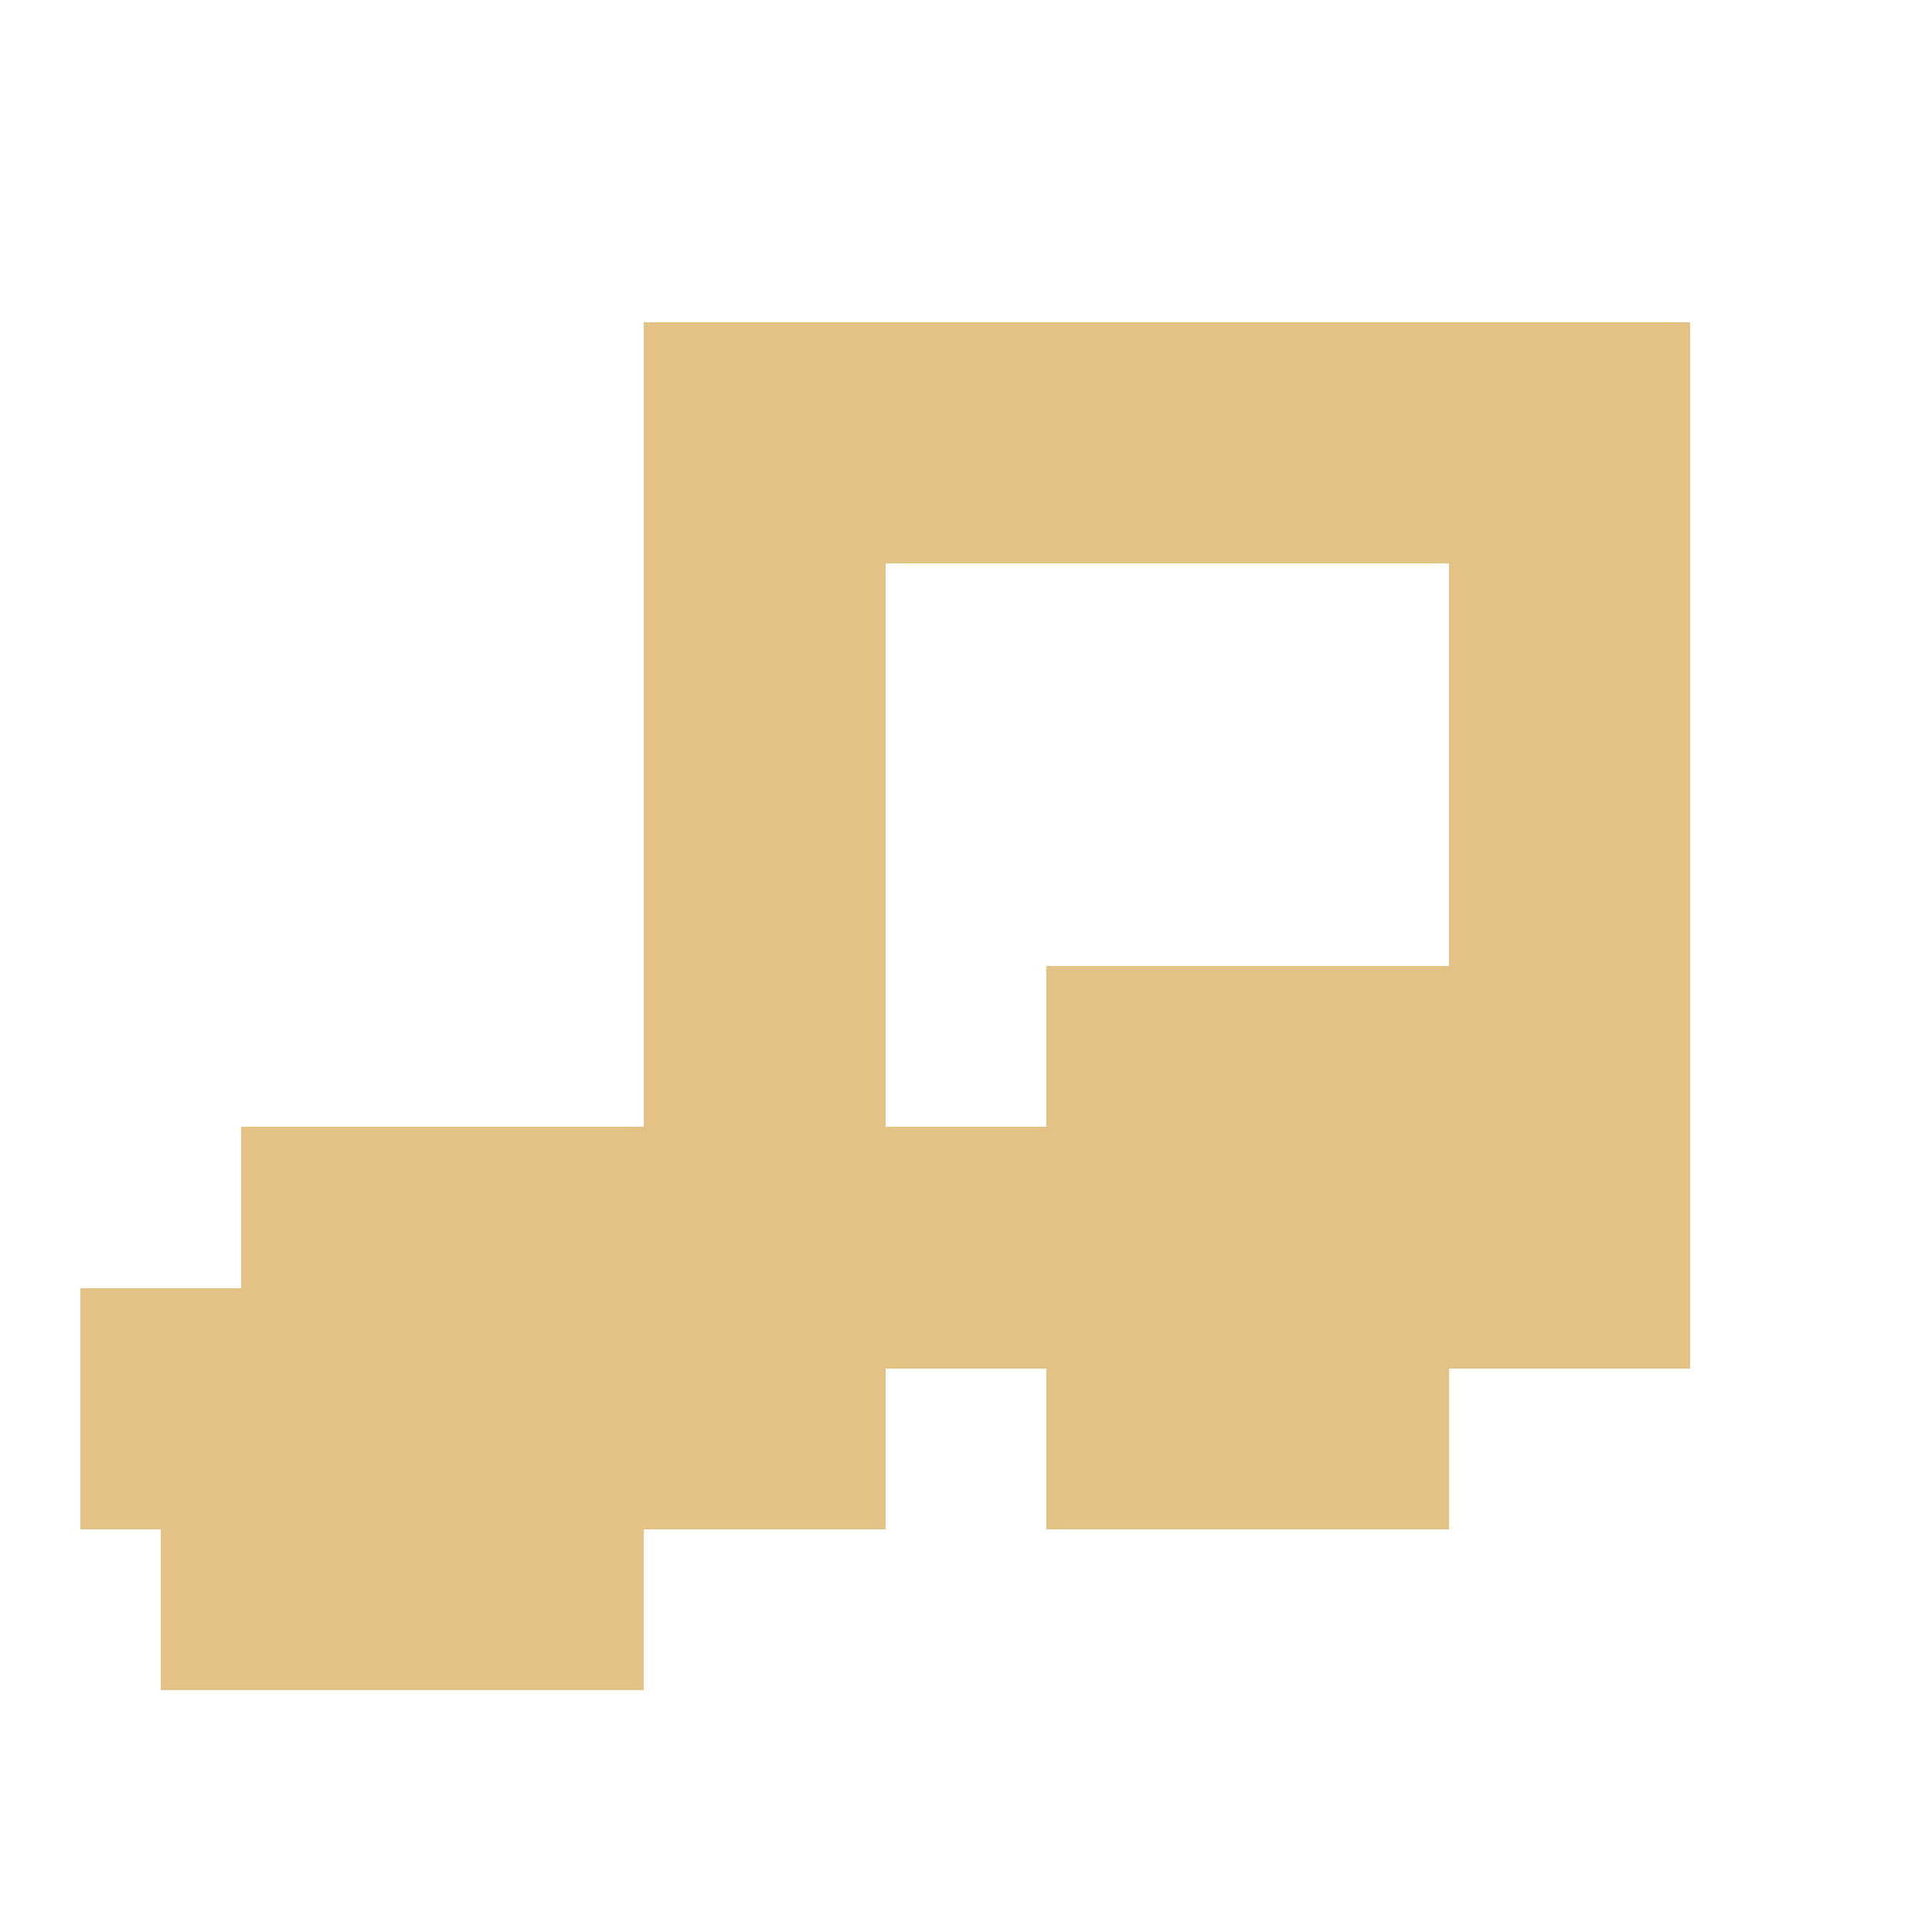
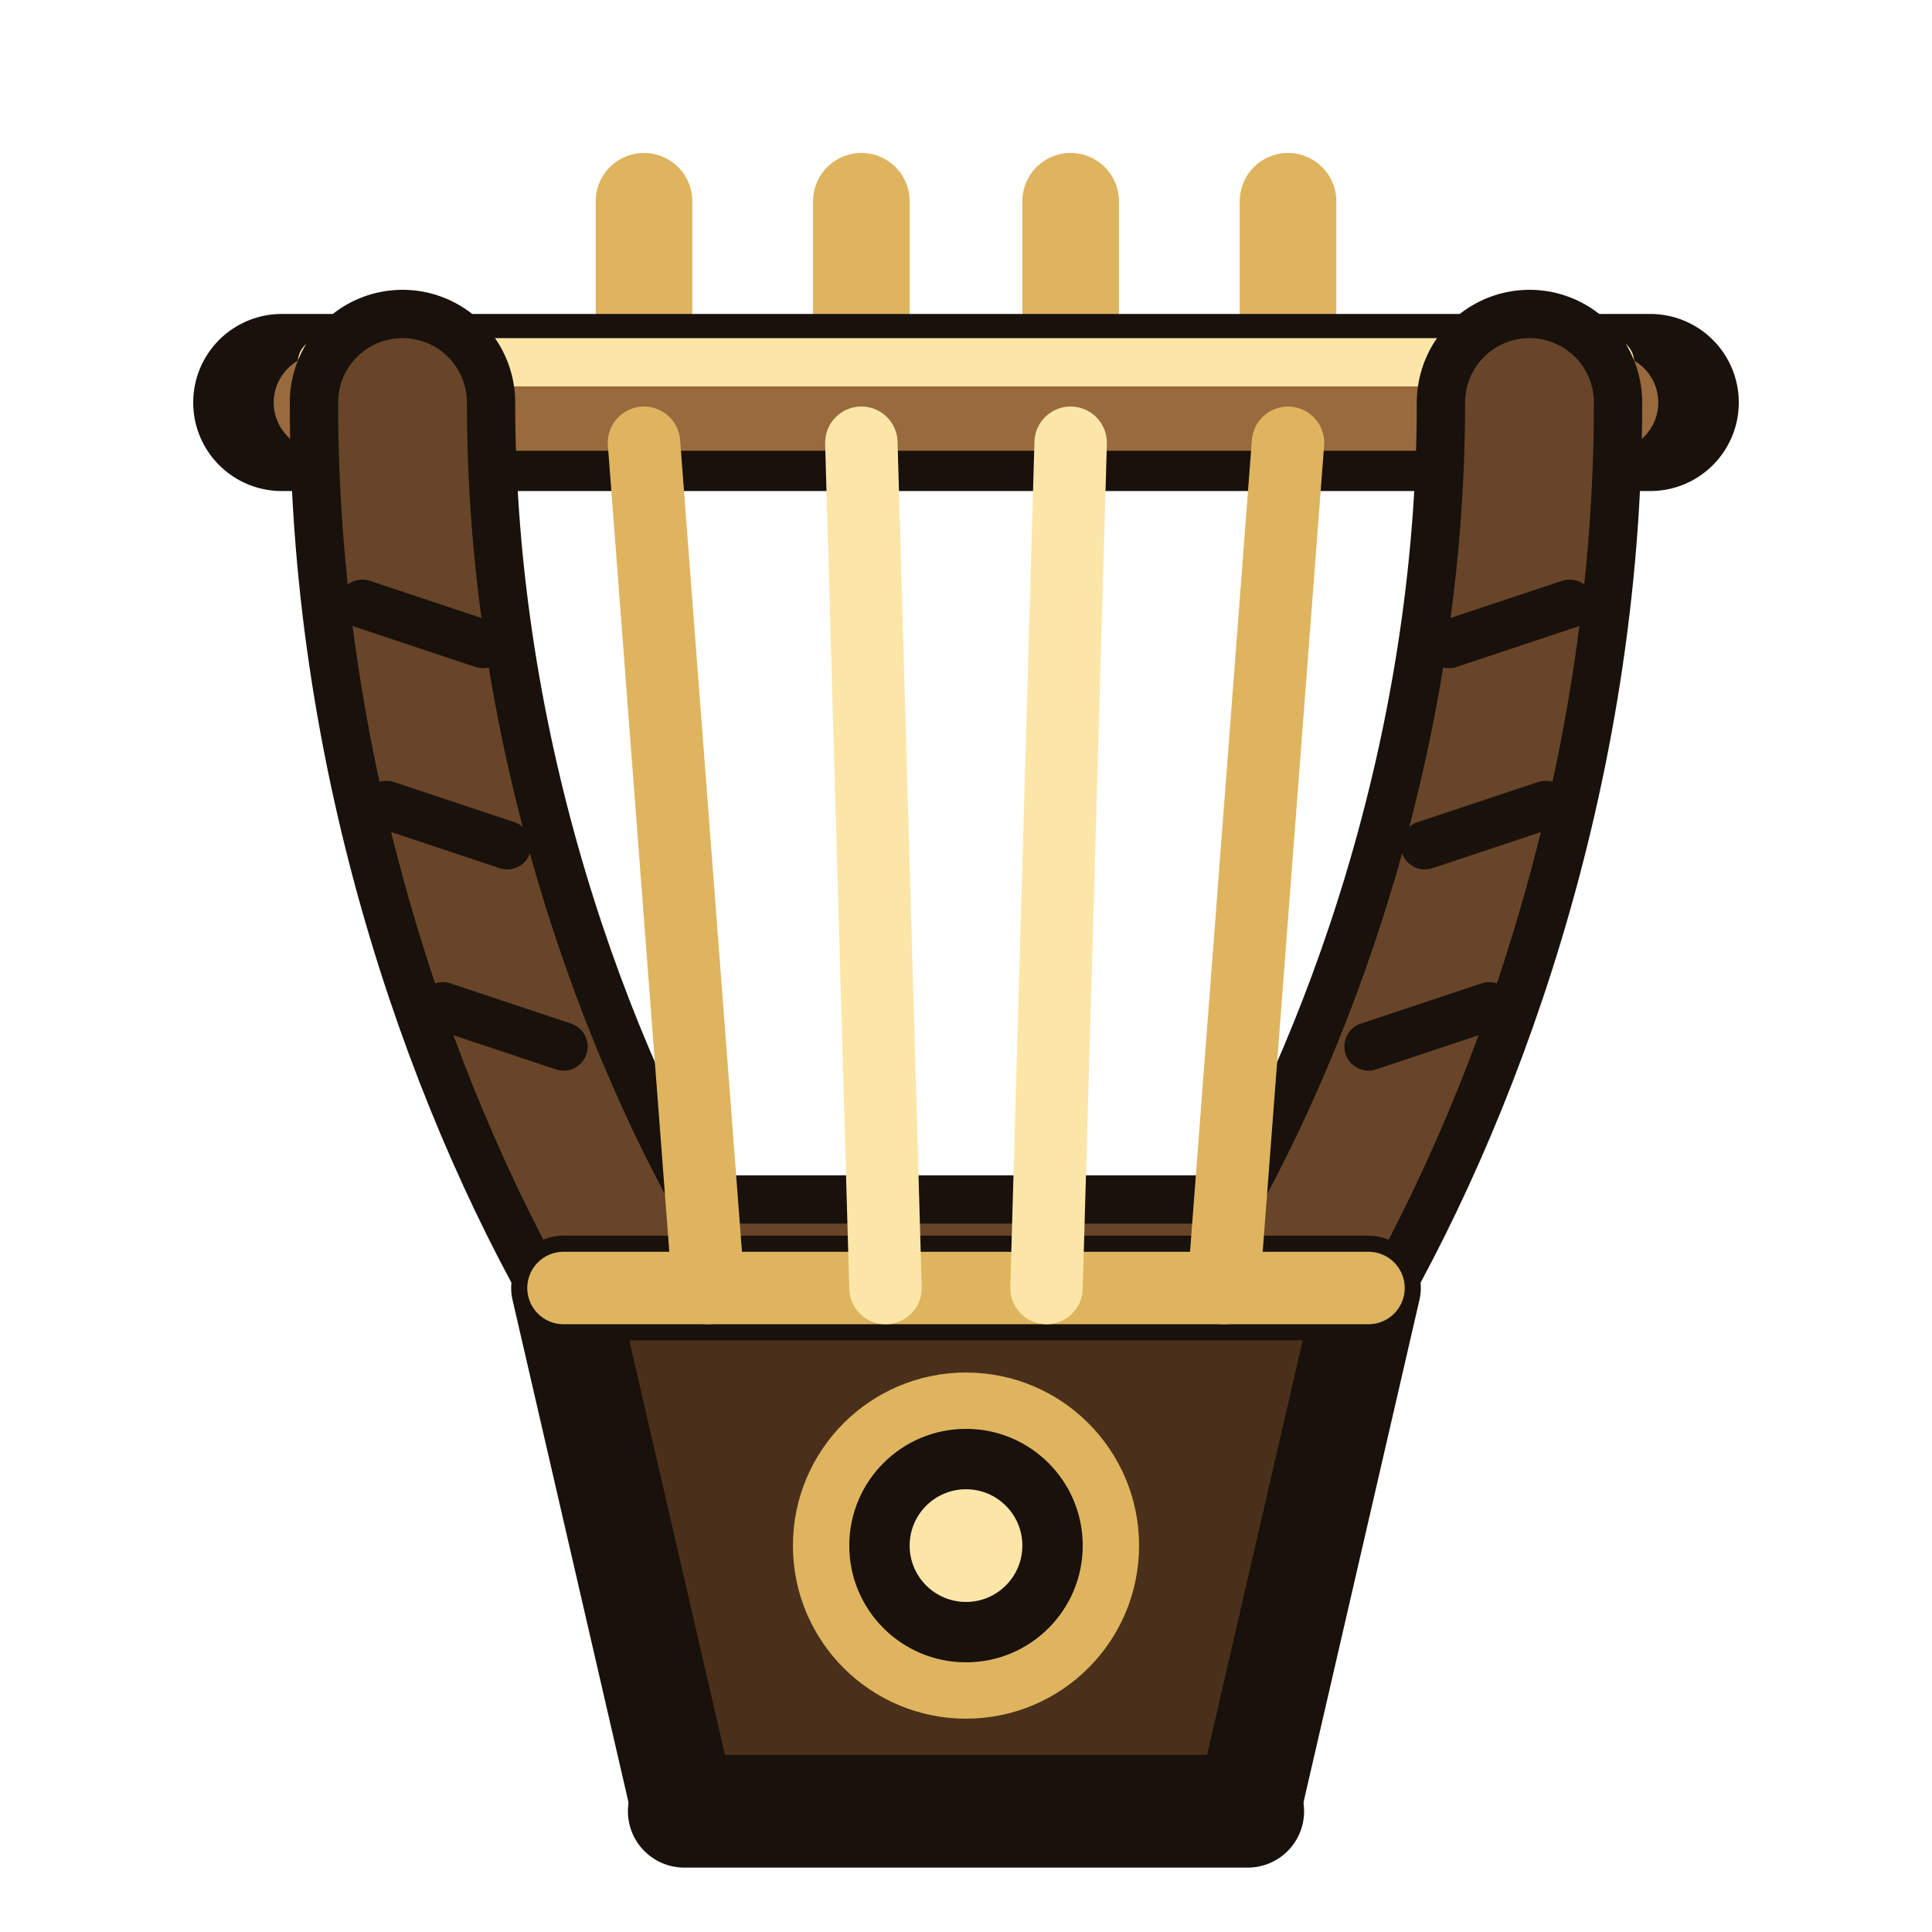
- <svg xmlns="http://www.w3.org/2000/svg" viewBox="0 0 24 24" shape-rendering="crispEdges">
-   <path fill="#e4c185" d="M8 4h13v3H11v12H8v2H2v-2H1v-3h2v-2h5zM18 6h3v11h-3v2h-5v-2h-2v-3h2v-2h5z" />
+ <svg xmlns="http://www.w3.org/2000/svg" viewBox="0 0 24 24" width="24" height="24">
+   <g fill="none" stroke-linecap="round" stroke-linejoin="round">
+     <path d="M8 2.5v2M10.7 2.5v2M13.3 2.5v2M16 2.5v2" stroke="#dfb45f" stroke-width="1.2" />
+     <path d="M3.5 5h17" stroke="#18110c" stroke-width="2.2" />
+     <path d="M4 5h16" stroke="#986a3e" stroke-width="1.2" />
+     <path d="M4 4.5h16" stroke="#fbe6a8" stroke-width="0.6" />
+     <path d="M5 5c0 4.5 1.5 8.5 3 11h8c1.5-2.5 3-6.5 3-11" stroke="#18110c" stroke-width="2.8" />
+     <path d="M5 5c0 4.5 1.5 8.5 3 11h8c1.5-2.5 3-6.5 3-11" stroke="#684528" stroke-width="1.6" />
+     <path d="M4.5 7.5l1.5 0.5M4.8 10l1.5 0.5M5.5 12.5l1.5 0.5M19.5 7.5l-1.5 0.5M19.2 10l-1.5 0.5M18.5 12.5l-1.5 0.5" stroke="#18110c" stroke-width="0.6" />
+     <path d="M7 16h10l-1.5 6.5h-7L7 16z" fill="#4a301a" stroke="#18110c" stroke-width="1.3" />
+     <path d="M7 16h10" stroke="#dfb45f" stroke-width="0.9" />
+     <circle cx="12" cy="19.2" r="1.8" fill="#18110c" stroke="#dfb45f" stroke-width="0.7" />
+     <circle cx="12" cy="19.2" r="0.7" fill="#fbe6a8" />
+     <line x1="8" y1="5.5" x2="8.8" y2="16" stroke="#dfb45f" stroke-width="0.9" />
+     <line x1="10.7" y1="5.5" x2="11" y2="16" stroke="#fbe6a8" stroke-width="0.9" />
+     <line x1="13.3" y1="5.5" x2="13" y2="16" stroke="#fbe6a8" stroke-width="0.9" />
+     <line x1="16" y1="5.5" x2="15.2" y2="16" stroke="#dfb45f" stroke-width="0.9" />
+     <path d="M8.5 22.5h7" stroke="#18110c" stroke-width="1.4" />
+   </g>
</svg>
